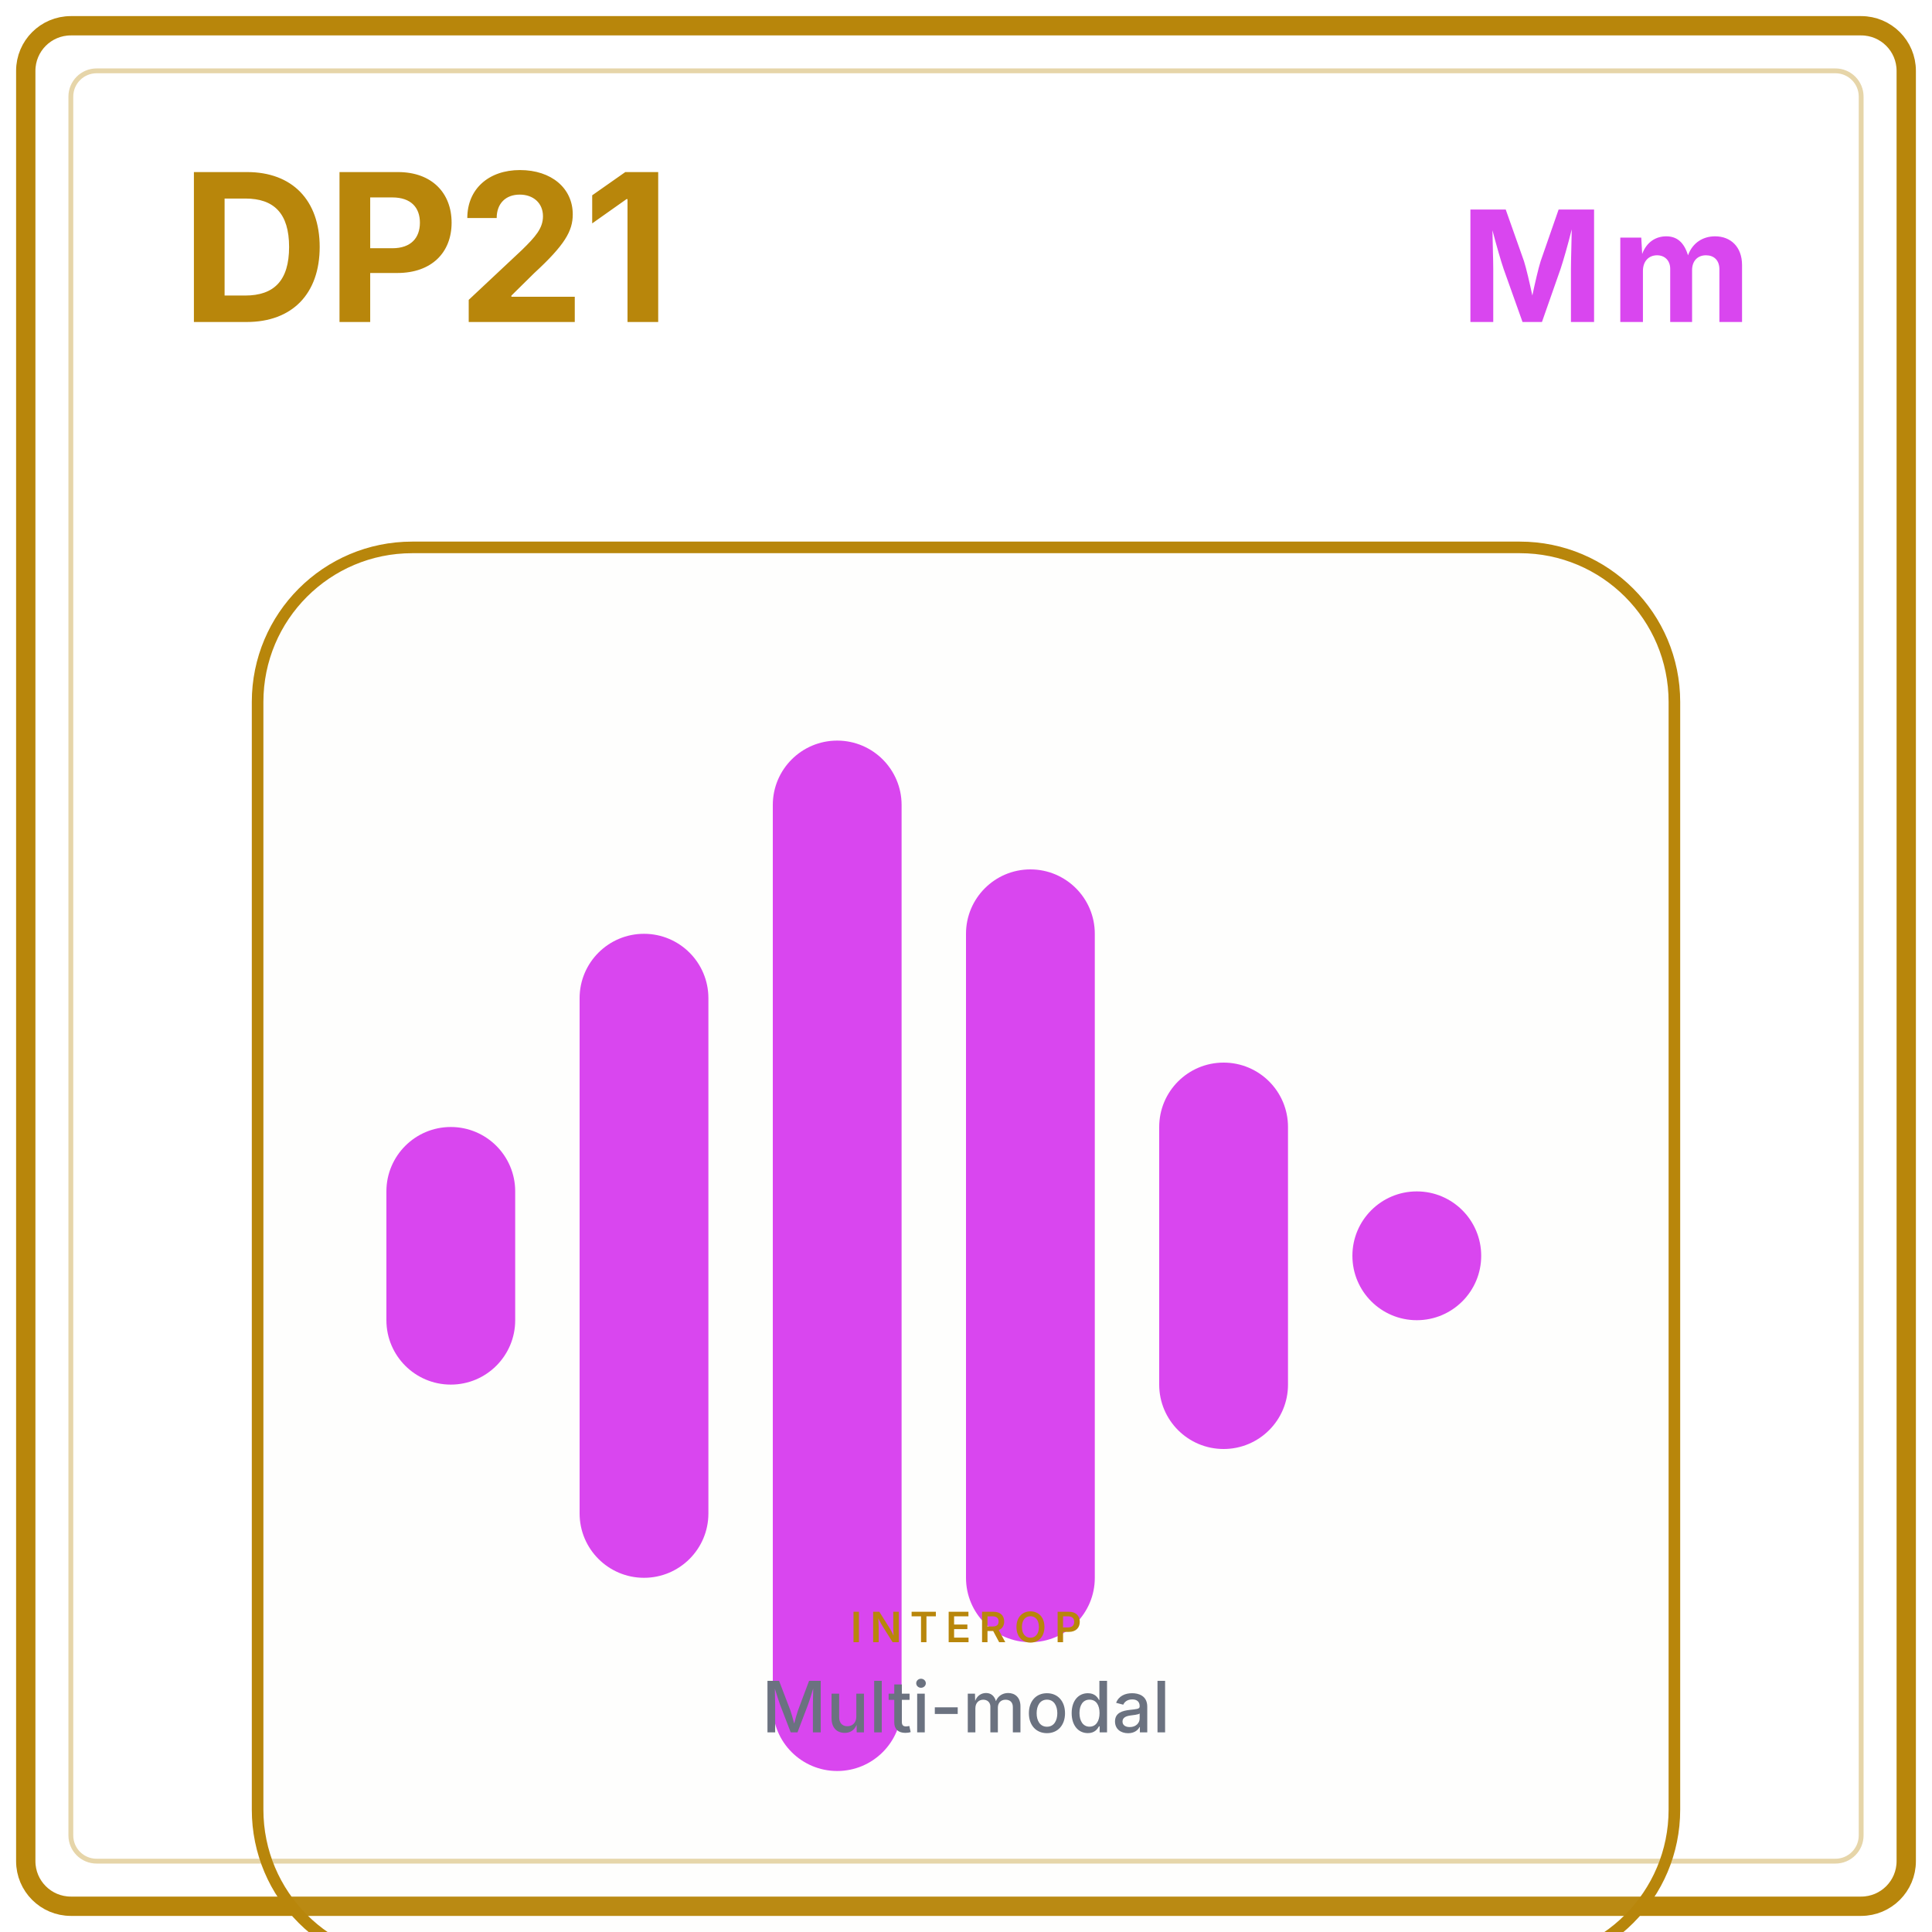
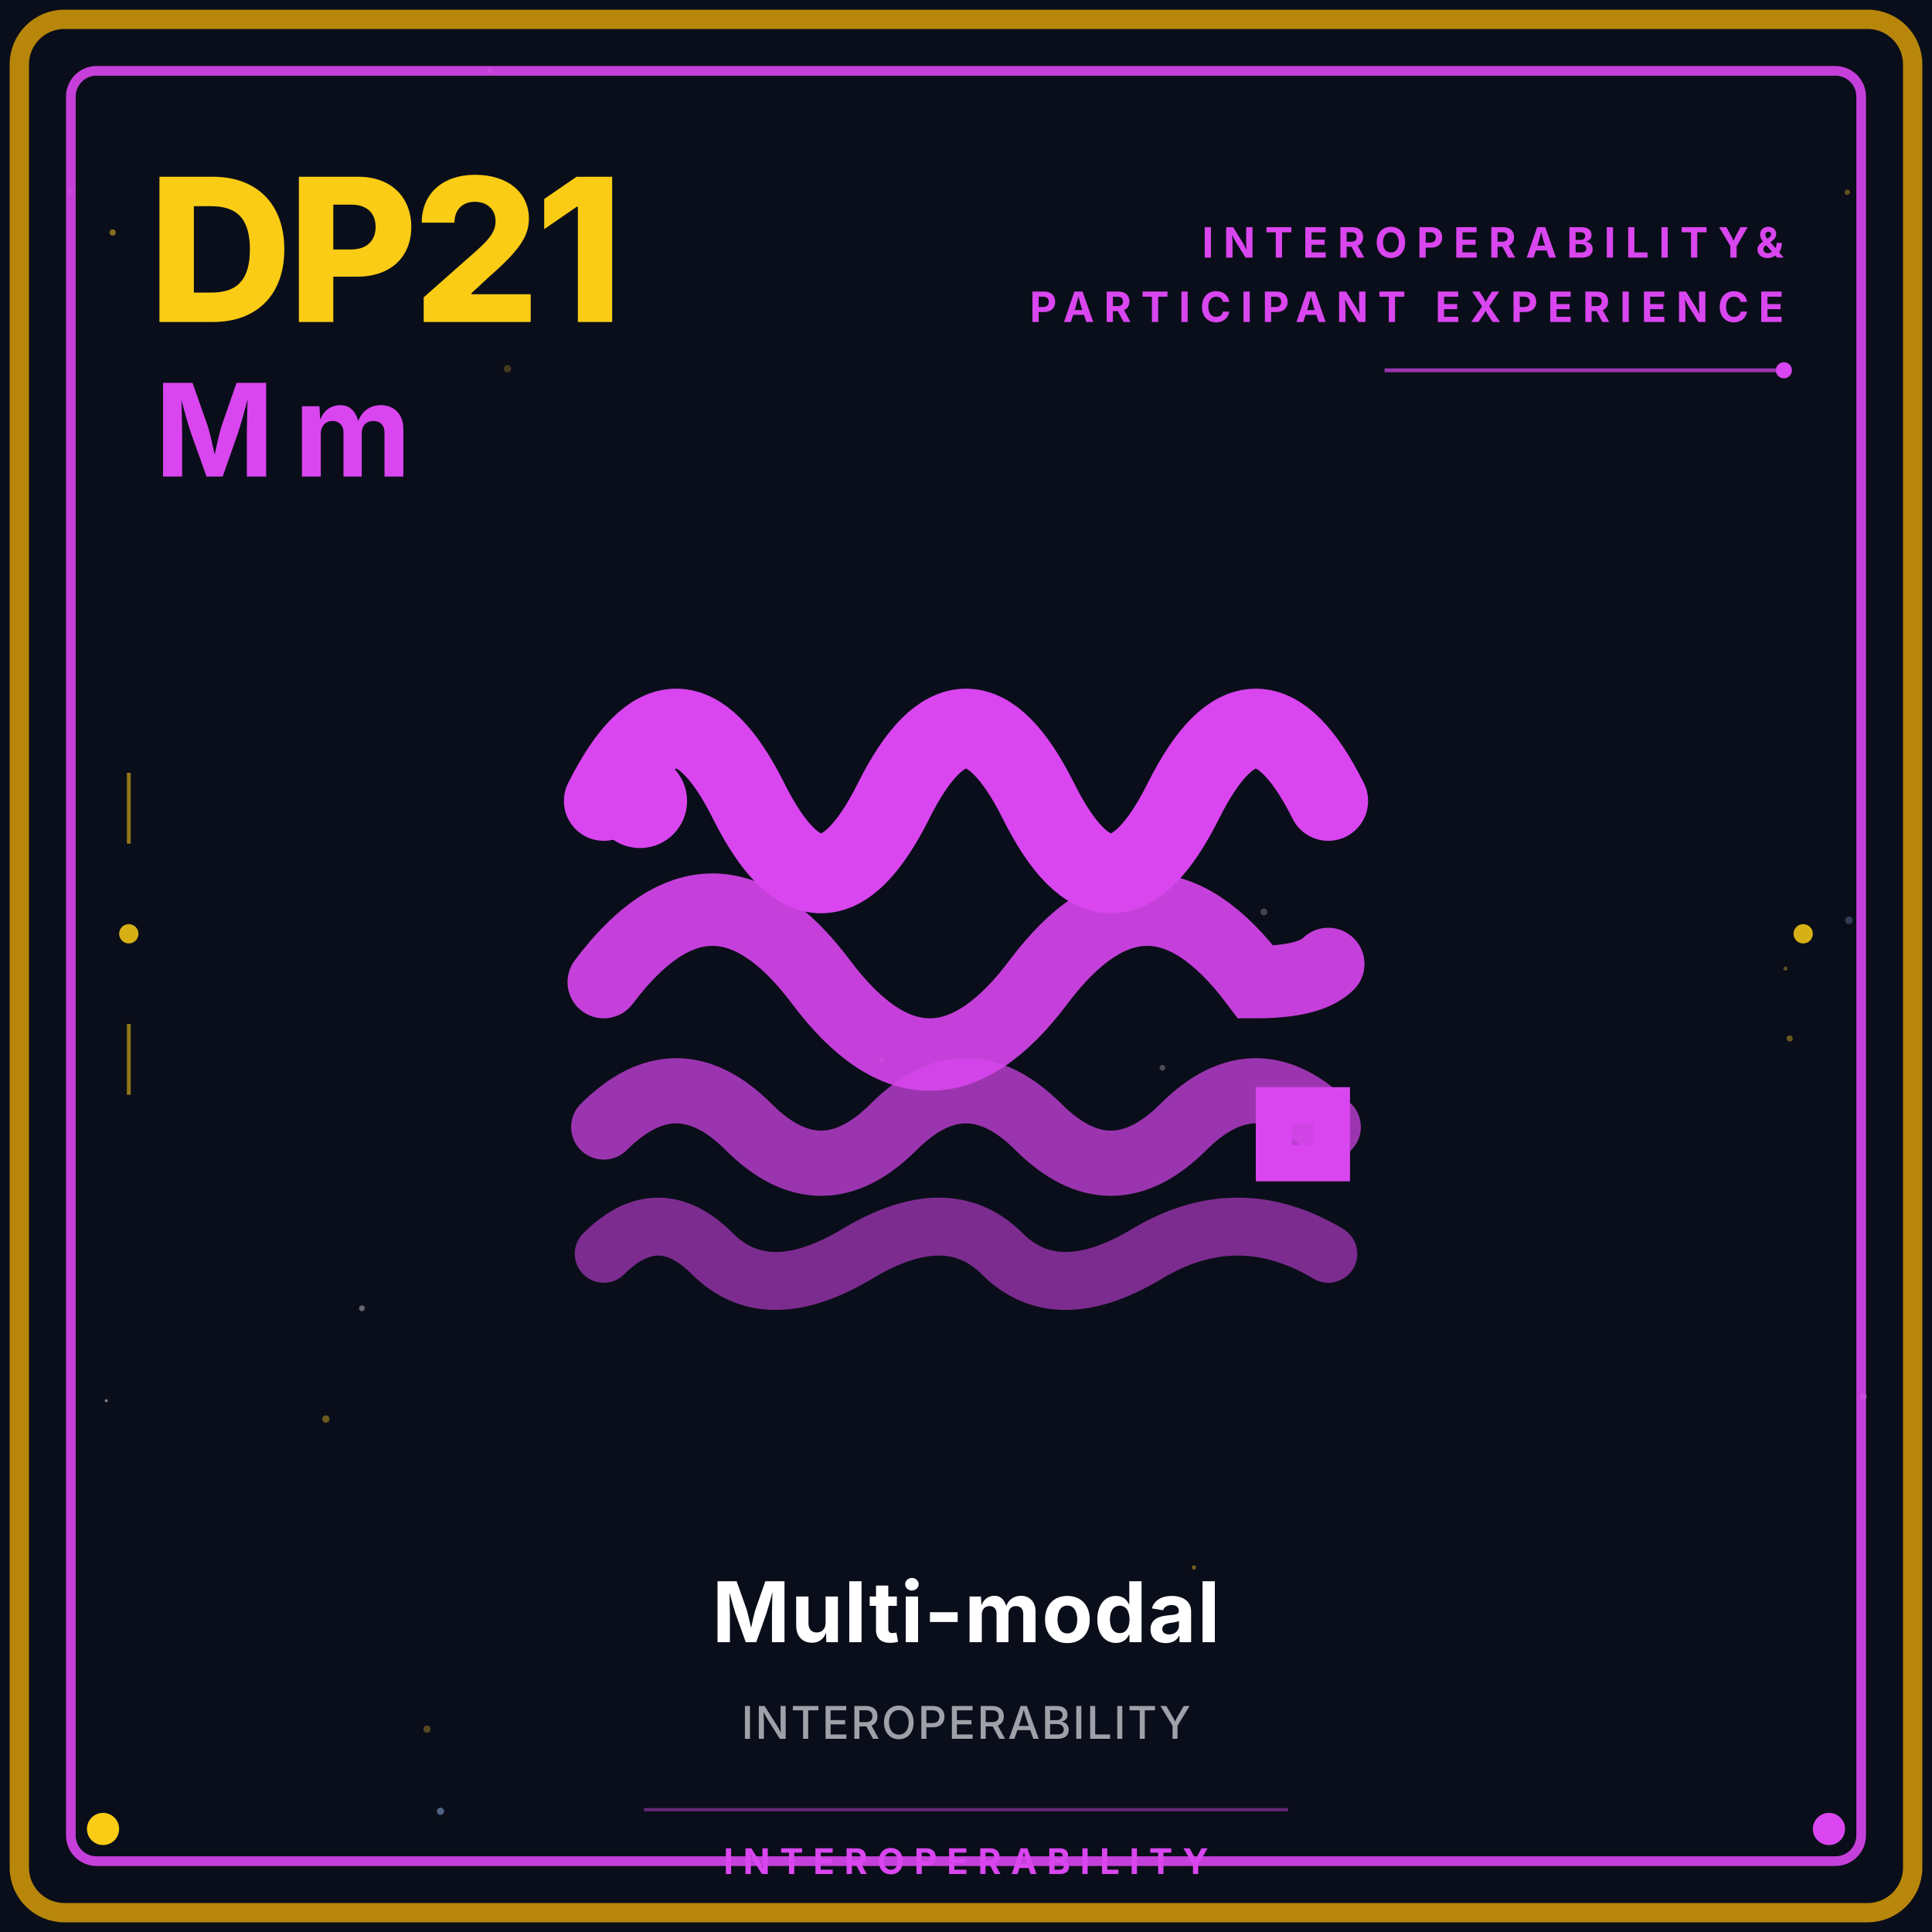
<svg xmlns="http://www.w3.org/2000/svg" viewBox="0 0 600 600" width="600" height="600" role="img" aria-labelledby="t">
-   <rect width="600" height="600" fill="#ffffff" />
-   <rect x="8" y="8" width="584" height="584" rx="14" fill="none" stroke="#b8860b" stroke-width="6" />
-   <rect x="22" y="22" width="556" height="556" rx="8" fill="none" stroke="#b8860b" stroke-width="1.5" stroke-opacity="0.35" />
-   <text x="56" y="100" font-family="Inter, &quot;SF Pro Text&quot;, &quot;Segoe UI&quot;, system-ui, sans-serif" font-size="64" font-weight="700" fill="#b8860b" letter-spacing="-1">DP21</text>
-   <text x="544" y="100" font-family="Inter, &quot;SF Pro Text&quot;, &quot;Segoe UI&quot;, system-ui, sans-serif" font-size="48" font-weight="700" fill="#d946ef" text-anchor="end" letter-spacing="2">Mm</text>
-   <svg x="60" y="150" width="480" height="480" viewBox="0 0 24 24" fill="none">
-     <rect x="1.0" y="1.0" width="22" height="22" rx="2.4" fill="#f5e9c8" fill-opacity="0.04" stroke="#b8860b" stroke-width="0.18" />
-     <rect x="3" y="10" width="2" height="4" rx="1" fill="#d946ef" stroke="none" />
-     <rect x="6" y="7" width="2" height="10" rx="1" fill="#d946ef" stroke="none" />
-     <rect x="9" y="4" width="2" height="16" rx="1" fill="#d946ef" stroke="none" />
-     <rect x="12" y="6" width="2" height="12" rx="1" fill="#d946ef" stroke="none" />
-     <rect x="15" y="9" width="2" height="6" rx="1" fill="#d946ef" stroke="none" />
-     <rect x="18" y="11" width="2" height="2" rx="1" fill="#d946ef" stroke="none" />
+   <rect width="600" height="600" fill="#0a0e1a" />
+   <circle cx="112.4" cy="406.3" r="0.91" fill="#ffffff" fill-opacity="0.37" />
+   <circle cx="574.2" cy="285.8" r="1.17" fill="#a0c8ff" fill-opacity="0.26" />
+   <circle cx="152.2" cy="21.8" r="0.7" fill="#ffffff" fill-opacity="0.4" />
+   <circle cx="101.2" cy="440.7" r="1.14" fill="#e8b923" fill-opacity="0.44" />
+   <circle cx="578.6" cy="433.7" r="1.1" fill="#ffffff" fill-opacity="0.42" />
+   <circle cx="555.8" cy="322.5" r="0.96" fill="#e8b923" fill-opacity="0.43" />
+   <circle cx="33.0" cy="435.0" r="0.47" fill="#ffffff" fill-opacity="0.48" />
+   <circle cx="273.8" cy="329.1" r="0.67" fill="#ffffff" fill-opacity="0.37" />
+   <circle cx="392.5" cy="283.2" r="1.06" fill="#ffffff" fill-opacity="0.23" />
+   <circle cx="136.8" cy="562.5" r="1.12" fill="#a0c8ff" fill-opacity="0.46" />
+   <circle cx="573.7" cy="59.7" r="0.85" fill="#e8b923" fill-opacity="0.4" />
+   <circle cx="132.6" cy="537.0" r="1.11" fill="#e8b923" fill-opacity="0.34" />
+   <circle cx="554.5" cy="300.8" r="0.65" fill="#e8b923" fill-opacity="0.37" />
+   <circle cx="35.0" cy="72.2" r="0.97" fill="#e8b923" fill-opacity="0.55" />
+   <circle cx="21.6" cy="59.3" r="0.88" fill="#a0c8ff" fill-opacity="0.38" />
+   <circle cx="361.0" cy="331.6" r="0.9" fill="#ffffff" fill-opacity="0.26" />
+   <circle cx="370.8" cy="486.8" r="0.67" fill="#e8b923" fill-opacity="0.47" />
+   <circle cx="157.6" cy="114.5" r="1.14" fill="#e8b923" fill-opacity="0.26" />
+   <rect x="6" y="6" width="588" height="588" rx="14" fill="none" stroke="#b8860b" stroke-width="6" />
+   <rect x="22" y="22" width="556" height="556" rx="8" fill="none" stroke="#d946ef" stroke-width="3" stroke-opacity="0.9" />
+   <text x="46" y="100" font-family="'Inter','SF Pro Display','Segoe UI','Liberation Sans','DejaVu Sans',system-ui,sans-serif" font-size="62" font-weight="800" fill="#facc15" letter-spacing="-1.5">DP21</text>
+   <text x="48" y="148" font-family="'Inter','SF Pro Display','Segoe UI','Liberation Sans','DejaVu Sans',system-ui,sans-serif" font-size="40" font-weight="700" fill="#d946ef" letter-spacing="6">Mm</text>
+   <text x="554" y="80" font-family="'Inter','SF Pro Display','Segoe UI','Liberation Sans','DejaVu Sans',system-ui,sans-serif" font-size="13" font-weight="700" fill="#d946ef" letter-spacing="3" text-anchor="end">INTEROPERABILITY&amp;</text>
+   <text x="554" y="100" font-family="'Inter','SF Pro Display','Segoe UI','Liberation Sans','DejaVu Sans',system-ui,sans-serif" font-size="13" font-weight="700" fill="#d946ef" letter-spacing="3" text-anchor="end">PARTICIPANT EXPERIENCE</text>
+   <line x1="430" y1="115" x2="554" y2="115" stroke="#d946ef" stroke-width="1.2" stroke-opacity="0.7" />
+   <circle cx="554" cy="115" r="2.5" fill="#d946ef" />
+   <circle cx="40" cy="290" r="3" fill="#facc15" fill-opacity="0.85" />
+   <line x1="40" y1="240" x2="40" y2="262" stroke="#facc15" stroke-width="1.2" stroke-opacity="0.55" />
+   <line x1="40" y1="318" x2="40" y2="340" stroke="#facc15" stroke-width="1.2" stroke-opacity="0.55" />
+   <circle cx="560" cy="290" r="3" fill="#facc15" fill-opacity="0.85" />
+   <svg x="165" y="170" width="270" height="270" viewBox="0 0 24 24" fill="none" stroke="#d946ef">
+     <path d="M2 7 Q4 3 6 7 T10 7 T14 7 T18 7 T22 7" stroke="#d946ef" stroke-width="2.2" fill="none" stroke-linecap="round" />
+     <path d="M2 12 Q5 8 8 12 T14 12 T20 12 Q21.5 12 22 11.5" stroke="#d946ef" stroke-width="2" fill="none" stroke-linecap="round" stroke-opacity="0.9" />
+     <path d="M2 16 Q4 14 6 16 T10 16 T14 16 T18 16 T22 16" stroke="#d946ef" stroke-width="1.8" fill="none" stroke-linecap="round" stroke-opacity="0.7" />
+     <path d="M2 19.5 Q3.5 18 5 19.5 T9 19.5 T13 19.5 T17 19.5 T22 19.5" stroke="#d946ef" stroke-width="1.6" fill="none" stroke-linecap="round" stroke-opacity="0.55" />
+     <circle cx="3" cy="7" r="0.8" fill="#d946ef" />
+     <rect x="20.5" y="15.4" width="1.6" height="1.6" fill="#d946ef" fill-opacity="0.85" />
  </svg>
-   <text x="300" y="538" font-family="Inter, &quot;SF Pro Text&quot;, &quot;Segoe UI&quot;, system-ui, sans-serif" font-size="22" font-weight="500" fill="#6b7280" text-anchor="middle">Multi-modal</text>
-   <text x="300" y="510" font-family="Inter, &quot;SF Pro Text&quot;, &quot;Segoe UI&quot;, system-ui, sans-serif" font-size="13" font-weight="600" fill="#b8860b" text-anchor="middle" letter-spacing="2.5">INTEROP</text>
+   <text x="300" y="510" font-family="'Inter','SF Pro Display','Segoe UI','Liberation Sans','DejaVu Sans',system-ui,sans-serif" font-size="26" font-weight="700" fill="#ffffff" text-anchor="middle" letter-spacing="0.3">Multi-modal</text>
+   <text x="300" y="540" font-family="'Inter','SF Pro Display','Segoe UI','Liberation Sans','DejaVu Sans',system-ui,sans-serif" font-size="14" font-weight="500" fill="#a0a0a8" text-anchor="middle" letter-spacing="0.5">INTEROPERABILITY</text>
+   <line x1="200" y1="562" x2="400" y2="562" stroke="#d946ef" stroke-width="1" stroke-opacity="0.45" />
+   <text x="300" y="582" font-family="'Inter','SF Pro Display','Segoe UI','Liberation Sans','DejaVu Sans',system-ui,sans-serif" font-size="11" font-weight="700" fill="#d946ef" letter-spacing="3" text-anchor="middle">INTEROPERABILITY</text>
+   <circle cx="32" cy="568" r="5" fill="#facc15" />
+   <circle cx="568" cy="568" r="5" fill="#d946ef" />
</svg>
